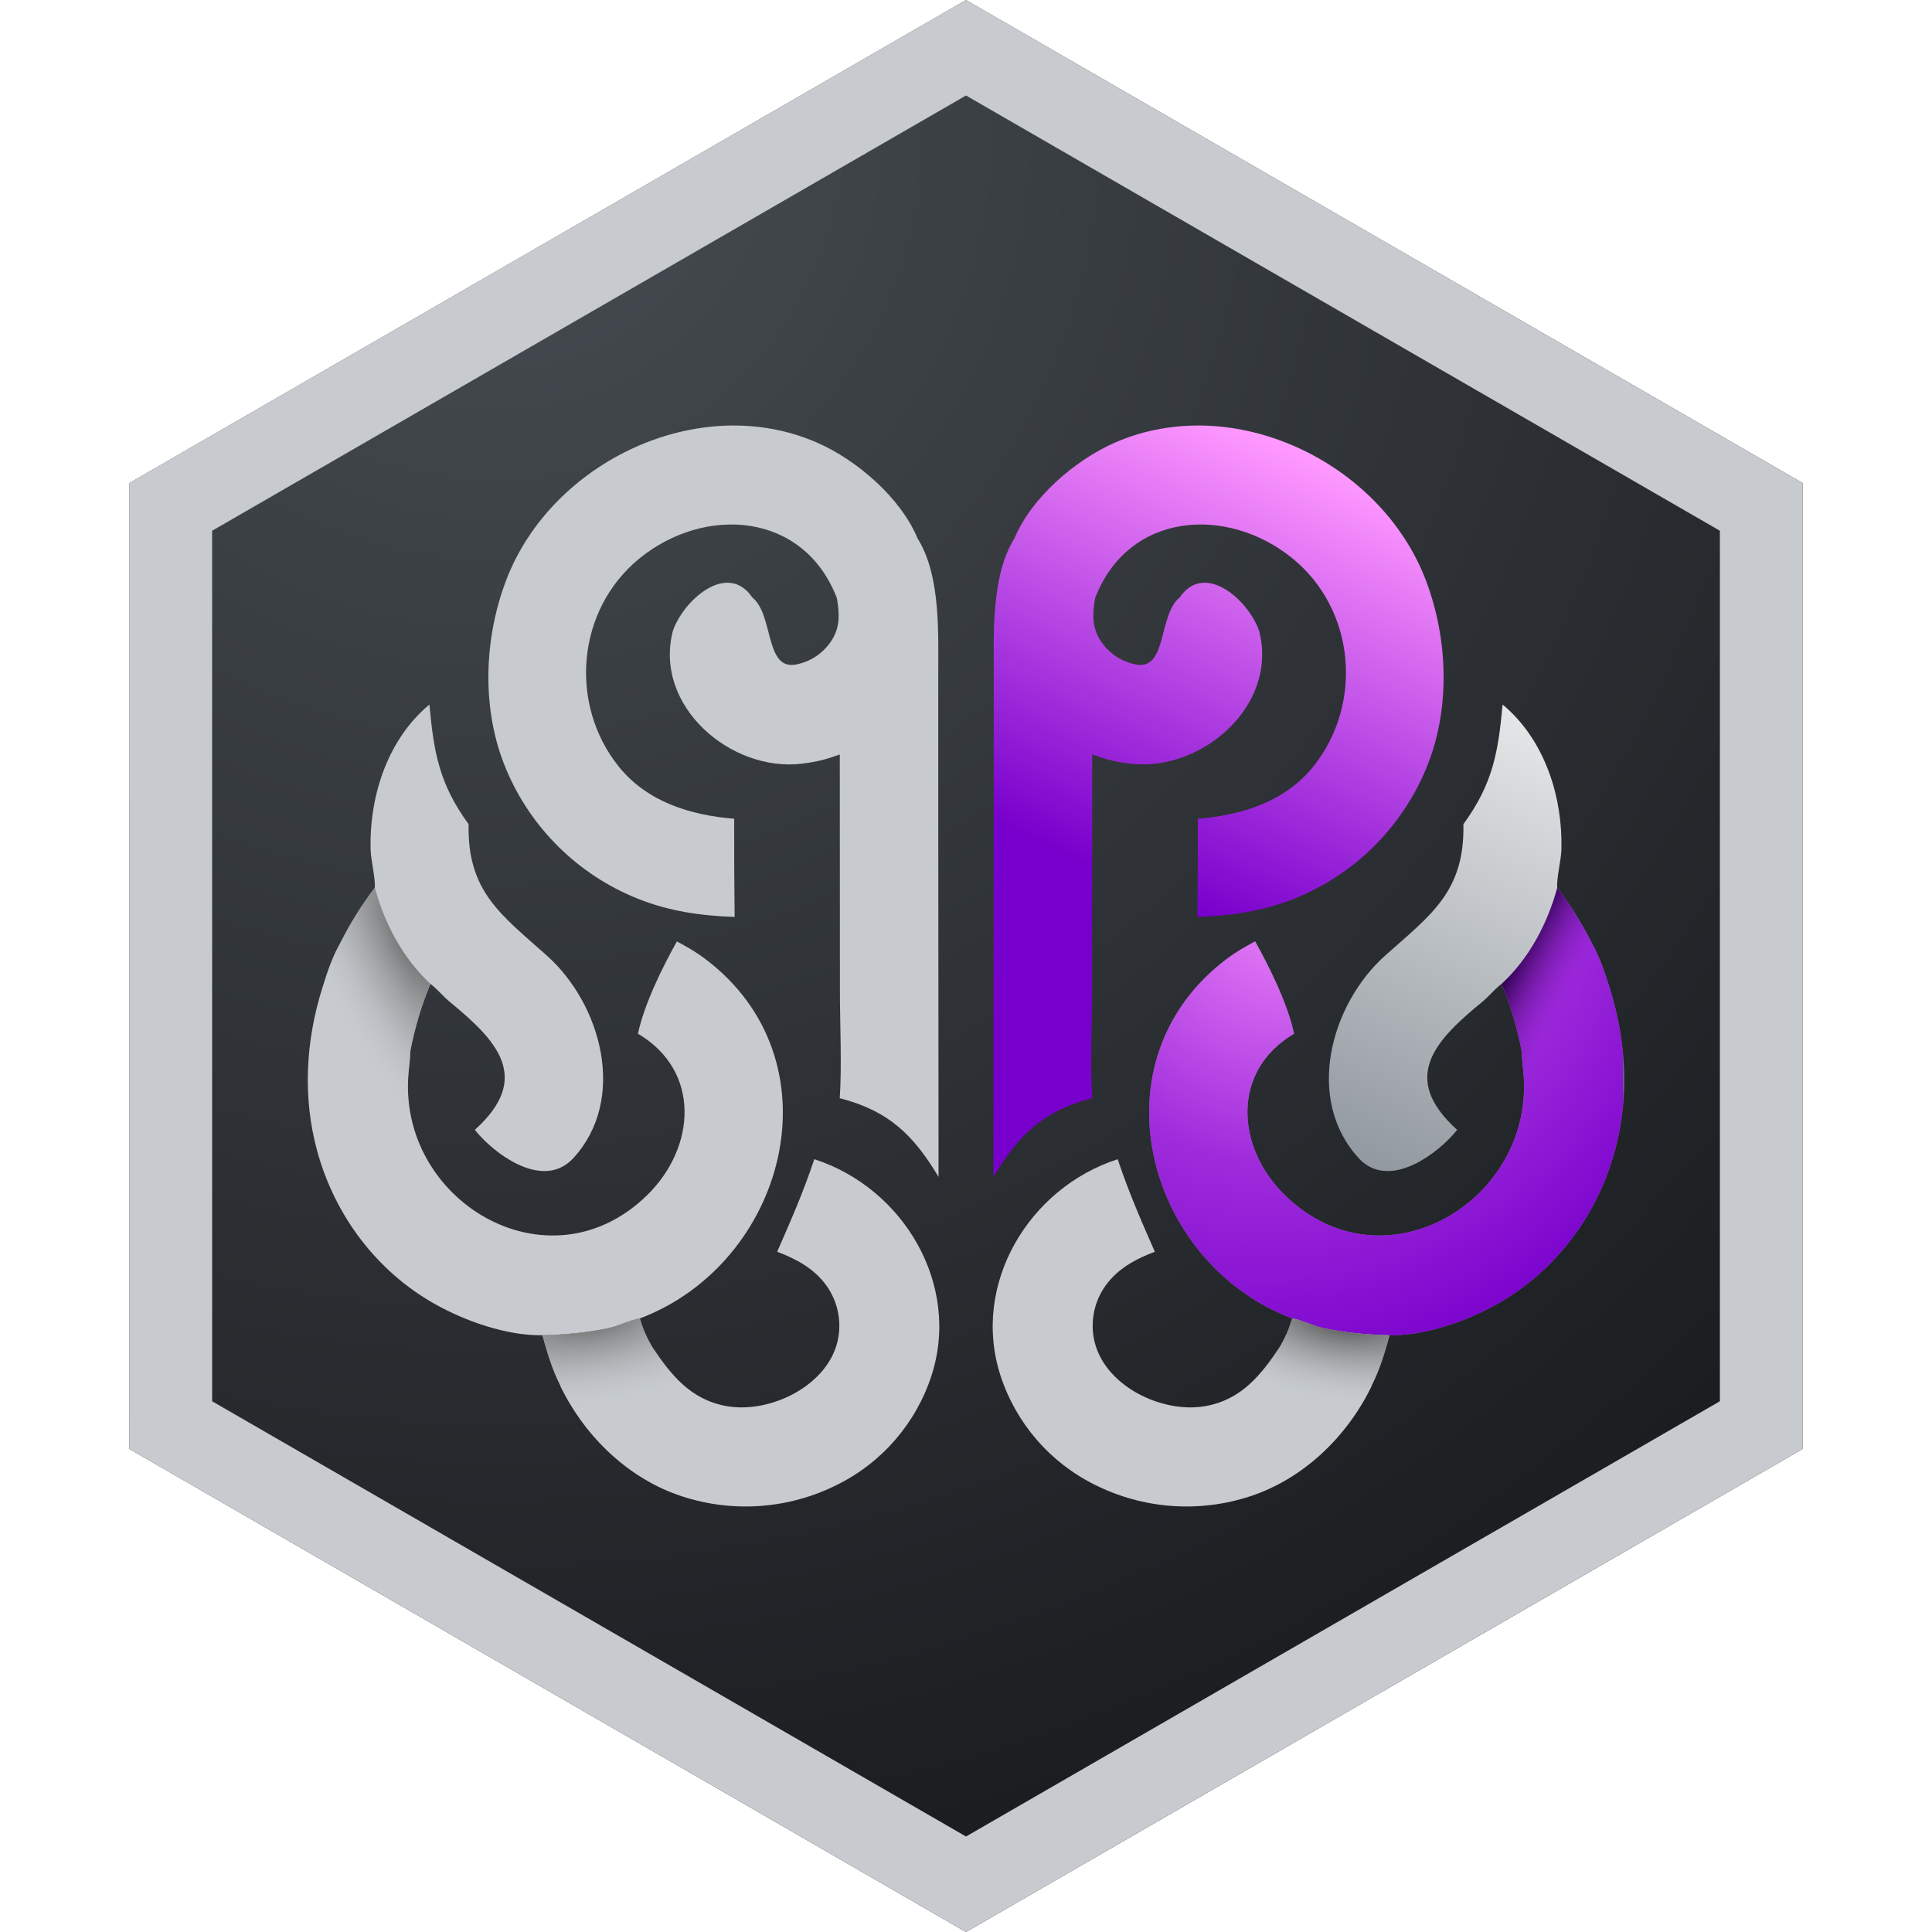
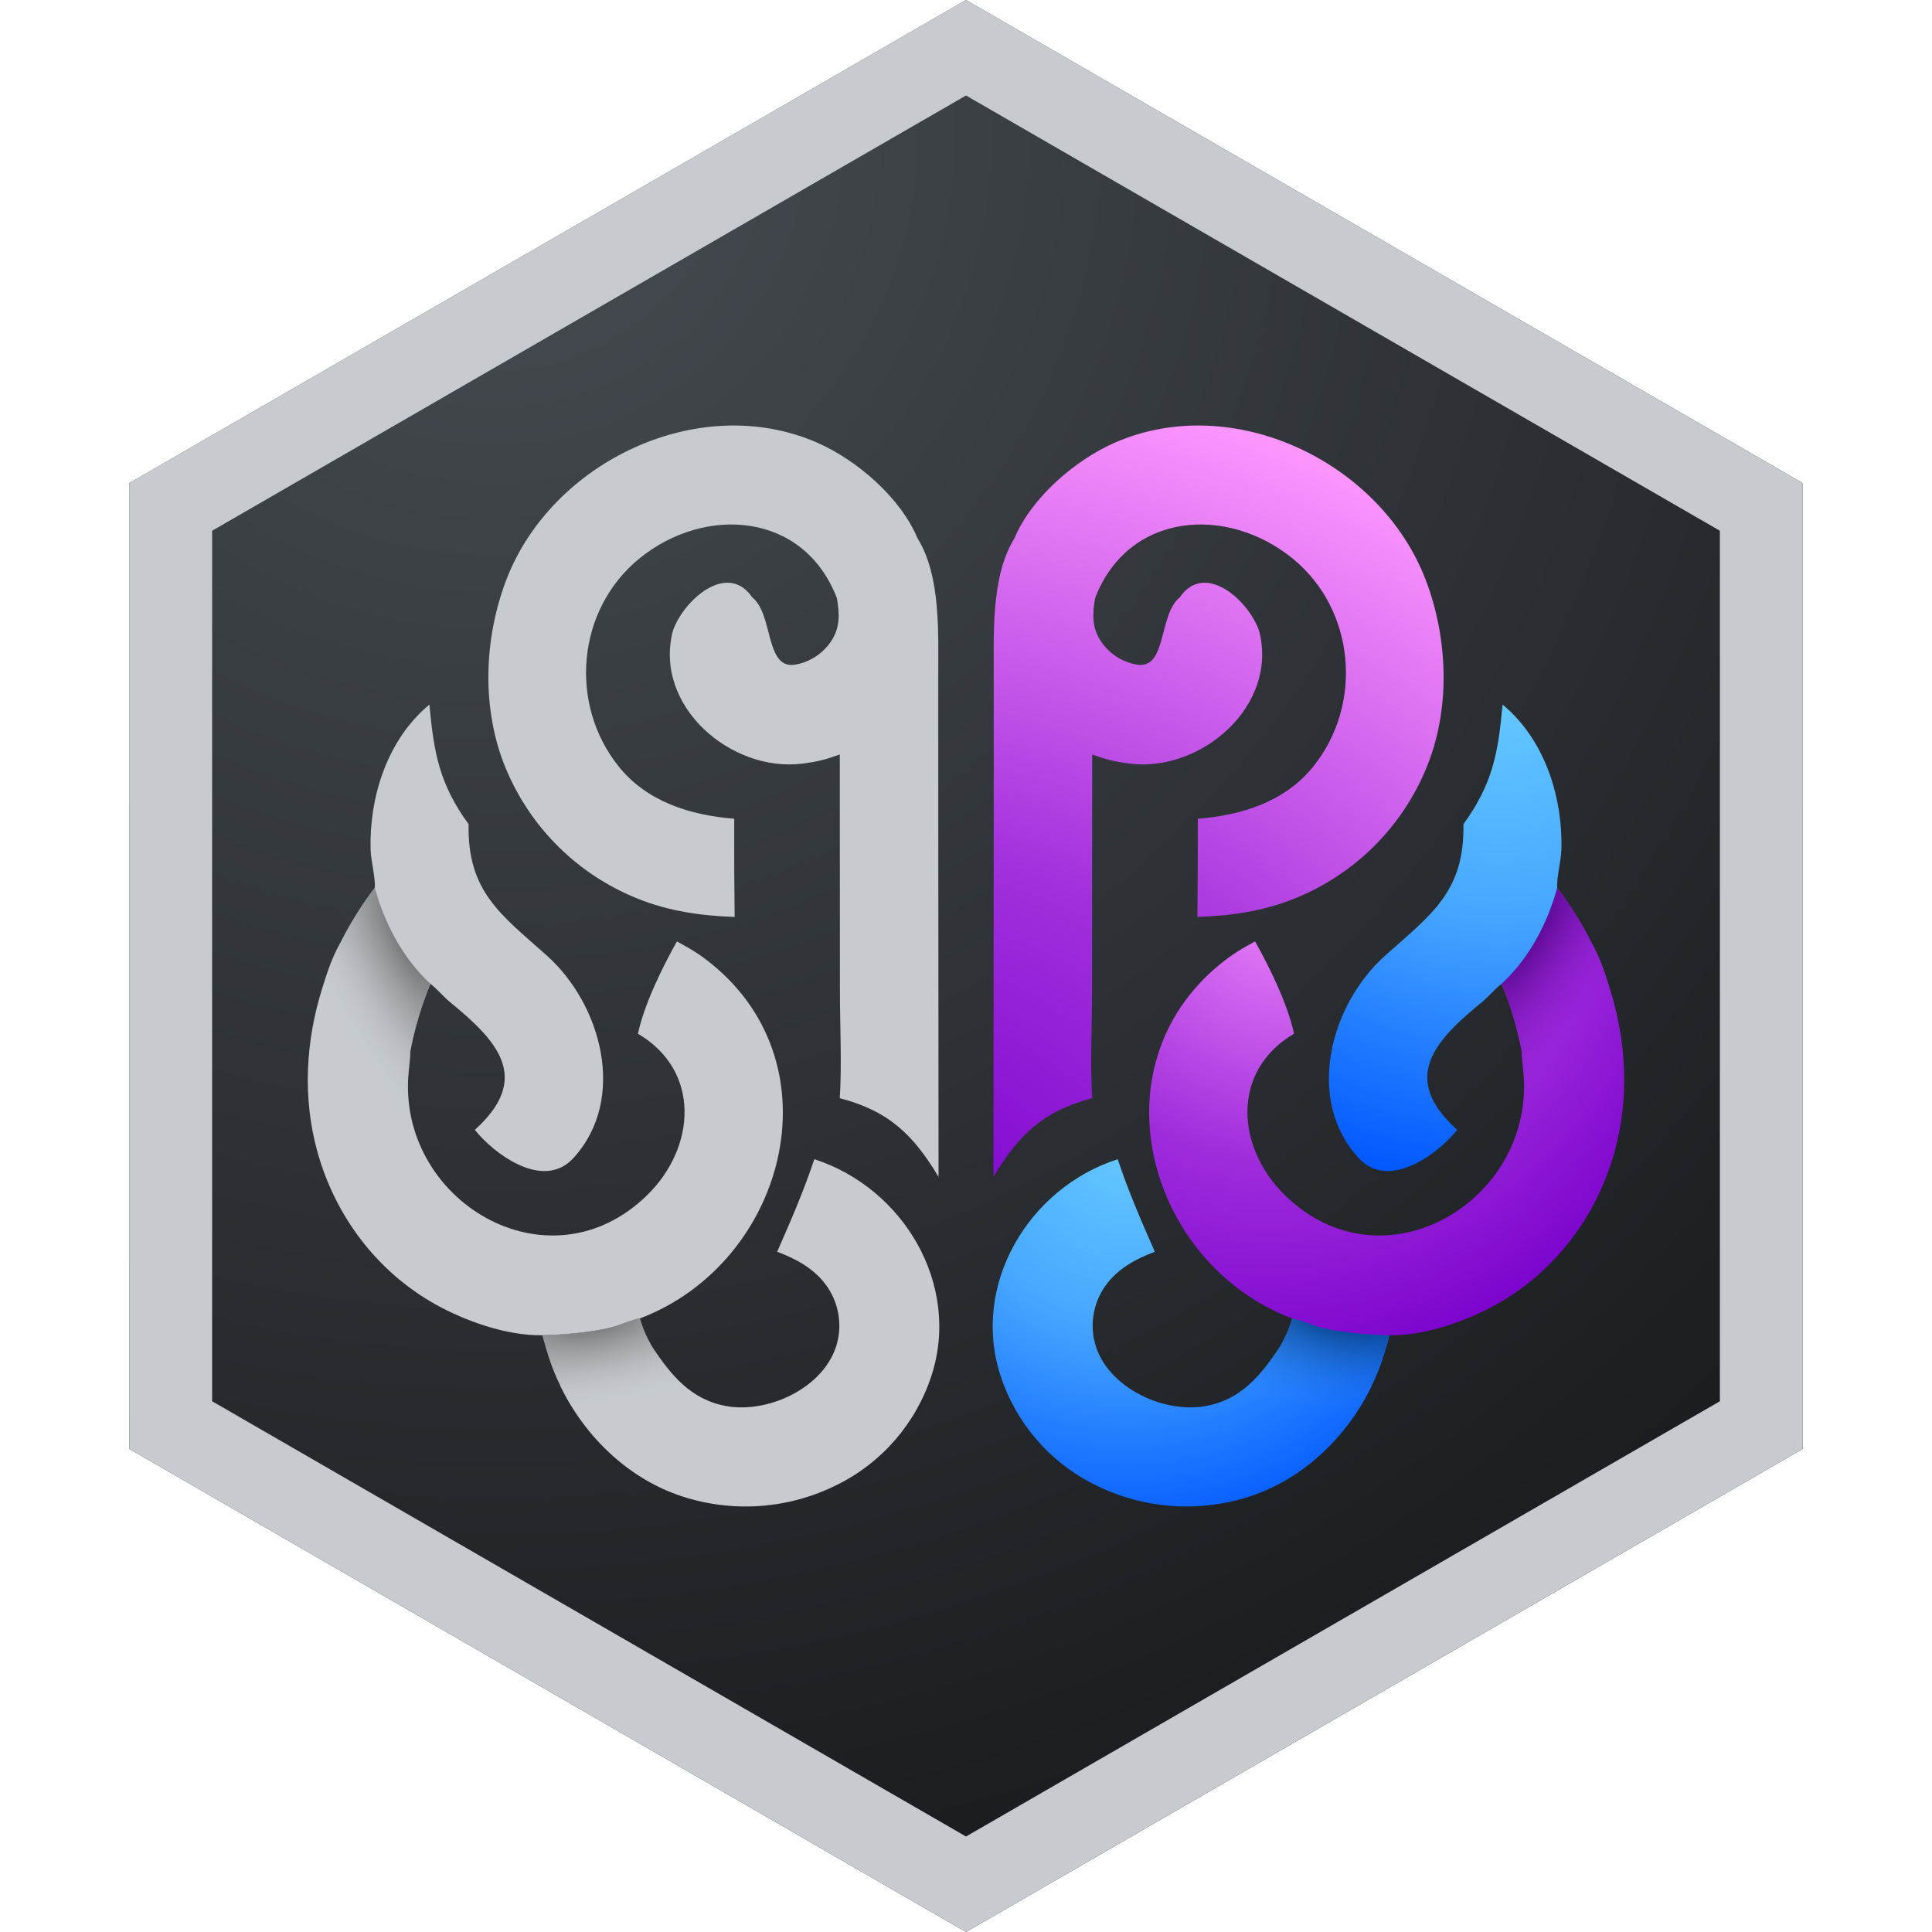
<svg xmlns="http://www.w3.org/2000/svg" width="100%" height="100%" viewBox="0 0 623 623" version="1.1" xml:space="preserve" style="fill-rule:evenodd;clip-rule:evenodd;stroke-linejoin:round;stroke-miterlimit:2;">
  <g transform="matrix(0.71311,1.23514,-1.23514,0.71311,670.745,54.0101)">
    <path d="M30.409,90L219.557,199.205L219.557,417.614L30.409,526.819L-158.739,417.614L-158.739,199.205L30.409,90Z" style="fill:url(#_Radial1);" />
    <path d="M30.409,90L219.557,199.205L219.557,417.614L30.409,526.819L-158.739,417.614L-158.739,199.205L30.409,90ZM30.409,111.59L-140.041,210L-140.041,406.819L30.409,505.229L200.86,406.819L200.86,210L30.409,111.59Z" style="fill:rgb(199,203,207);" />
  </g>
  <g transform="matrix(0.681374,0,0,0.681374,99.252,136.922)">
    <g transform="matrix(-1,0,0,1,298.865,0.428696)">
      <g transform="matrix(0.537554,0,0,0.537677,-387.799,-266.874)">
        <path d="M1218.41,903.173C1229.96,918.362 1240.1,934.577 1248.69,951.614C1256.08,964.676 1260.13,977.198 1264.59,991.394C1279.29,1038.13 1282.09,1087.89 1268.98,1135.39C1253.39,1191.87 1216.73,1240.83 1165.43,1269.64C1138.46,1284.78 1102.13,1297.59 1070.82,1297.08C1051.44,1296.6 1031,1294.89 1011.99,1290.66C1003.67,1288.81 992.928,1283.52 985.119,1282.2C984.747,1282.1 984.376,1282 984.004,1281.9C857.886,1233.26 810.378,1061.19 921.65,970.424C932.688,961.421 940.788,956.762 952.416,950.42C965.498,973.763 981.053,1005.46 986.732,1031.65C931.047,1064.49 935.746,1131.7 978.428,1173.58C1065.75,1259.27 1200.05,1177.94 1188.53,1064.53C1188.02,1059.49 1187.21,1052.85 1187.15,1047.86L1187.15,1047.22C1183.27,1026.86 1177.34,1006.94 1169.45,987.765C1193.68,965.304 1209.8,934.768 1218.41,903.173Z" style="fill:rgb(199,203,207);fill-rule:nonzero;" />
        <clipPath id="_clip2">
          <path d="M1218.41,903.173C1229.96,918.362 1240.1,934.577 1248.69,951.614C1256.08,964.676 1260.13,977.198 1264.59,991.394C1279.29,1038.13 1282.09,1087.89 1268.98,1135.39C1253.39,1191.87 1216.73,1240.83 1165.43,1269.64C1138.46,1284.78 1102.13,1297.59 1070.82,1297.08C1051.44,1296.6 1031,1294.89 1011.99,1290.66C1003.67,1288.81 992.928,1283.52 985.119,1282.2C984.747,1282.1 984.376,1282 984.004,1281.9C857.886,1233.26 810.378,1061.19 921.65,970.424C932.688,961.421 940.788,956.762 952.416,950.42C965.498,973.763 981.053,1005.46 986.732,1031.65C931.047,1064.49 935.746,1131.7 978.428,1173.58C1065.75,1259.27 1200.05,1177.94 1188.53,1064.53C1188.02,1059.49 1187.21,1052.85 1187.15,1047.86L1187.15,1047.22C1183.27,1026.86 1177.34,1006.94 1169.45,987.765C1193.68,965.304 1209.8,934.768 1218.41,903.173Z" clip-rule="nonzero" />
        </clipPath>
        <g clip-path="url(#_clip2)">
          <g transform="matrix(1.75007,2.27178,-4.36044,7.43696,2338.23,-3104.73)">
            <path d="M412.884,409L441.182,420.357C441.182,420.357 440.609,432.793 432,438.277L398,438.277L398,409L412.884,409Z" style="fill:url(#_Radial3);" />
          </g>
        </g>
      </g>
      <g transform="matrix(0.537554,0,0,0.537677,-387.799,-266.874)">
        <path d="M811.589,648.236C809.216,661.906 808.554,674.505 816.943,686.609C824.218,697.285 835.496,704.57 848.22,706.811C875.032,711.268 867.242,662.652 886.071,647.65C907.929,615.557 946.647,650.065 955.949,677.028C973.214,743.308 904.63,801.818 842.028,793.935C828.762,792.264 821.335,790.335 809.02,785.897L808.908,993.328C808.934,1022.57 807.12,1060.38 809.059,1088.41C765.901,1099.62 744.236,1120.69 722.067,1157.7L722.323,848.805L722.329,719.75C722.518,681.748 719.502,629.387 740.552,595.672C755.481,559.872 793.967,526.771 828.804,511.494C932.818,465.883 1063.02,528.208 1102.72,632.463C1122.53,684.503 1124.73,747.022 1102.61,799.242C1080.81,850.992 1039.2,891.865 987.077,912.743C959.566,923.857 931.129,927.901 901.599,928.889C901.953,900.078 902.083,871.265 901.989,842.452C940.301,839.415 978.693,827.641 1003.72,796.415C1047.73,741.518 1040.71,658.451 985.453,613.39C928.134,566.649 840.913,572.038 811.589,648.236Z" style="fill:rgb(199,203,207);" />
      </g>
      <g transform="matrix(0.537554,0,0,0.537677,-387.799,-266.874)">
        <path d="M1055.2,1341.02C1054.75,1342.53 1055.06,1341.69 1054.3,1343.24C1032.89,1386.7 994.908,1423.41 948.274,1438.76C903.067,1453.66 853.795,1450.02 811.268,1428.64C771.8,1409.07 741.881,1374.43 728.268,1332.53C702.292,1252.41 753.066,1167.4 831.468,1142.12C841.056,1170.99 851.983,1195.8 864.148,1223.6C847.29,1229.86 831.218,1238.64 820.609,1253.61C811.166,1266.93 807.487,1283.49 810.404,1299.56C817.892,1340.99 870.241,1366.52 909.08,1359.39C940.476,1353.63 957.849,1331.84 974.303,1307.16C979.484,1297.99 982.119,1292.09 985.119,1282.2C992.928,1283.52 1003.67,1288.81 1011.99,1290.66C1031,1294.89 1051.44,1296.6 1070.82,1297.08C1066.78,1311.88 1062.21,1327.28 1055.2,1341.02Z" style="fill:rgb(199,203,207);fill-rule:nonzero;" />
        <clipPath id="_clip4">
          <path d="M1055.2,1341.02C1054.75,1342.53 1055.06,1341.69 1054.3,1343.24C1032.89,1386.7 994.908,1423.41 948.274,1438.76C903.067,1453.66 853.795,1450.02 811.268,1428.64C771.8,1409.07 741.881,1374.43 728.268,1332.53C702.292,1252.41 753.066,1167.4 831.468,1142.12C841.056,1170.99 851.983,1195.8 864.148,1223.6C847.29,1229.86 831.218,1238.64 820.609,1253.61C811.166,1266.93 807.487,1283.49 810.404,1299.56C817.892,1340.99 870.241,1366.52 909.08,1359.39C940.476,1353.63 957.849,1331.84 974.303,1307.16C979.484,1297.99 982.119,1292.09 985.119,1282.2C992.928,1283.52 1003.67,1288.81 1011.99,1290.66C1031,1294.89 1051.44,1296.6 1070.82,1297.08C1066.78,1311.88 1062.21,1327.28 1055.2,1341.02Z" clip-rule="nonzero" />
        </clipPath>
        <g clip-path="url(#_clip4)">
          <g transform="matrix(-0.771859,2.22325,-6.54197,-1.25312,4106.61,928.967)">
            <path d="M432,409C446.926,419.293 447.867,429.085 432,438.277L398,438.277L398,409L432,409Z" style="fill:url(#_Radial5);" />
          </g>
        </g>
      </g>
      <g transform="matrix(0.537554,0,0,0.537677,-387.799,-266.874)">
        <path d="M1170.31,741.948C1171.77,743.133 1173.19,744.365 1174.57,745.642C1208.36,776.454 1223.24,824.478 1222.11,869.318C1221.86,879.082 1217.72,894.692 1218.41,903.173C1209.8,934.768 1193.68,965.304 1169.45,987.765C1163.83,991.915 1158.08,998.967 1152.51,1003.54C1111.1,1037.51 1079.35,1070.35 1130.31,1116.27C1128.93,1118 1127.5,1119.68 1126.02,1121.31C1107.04,1141.95 1068.08,1167.95 1043.51,1141.08C996.029,1089.16 1018.9,1005.73 1067.06,962.769C1107.09,927.062 1137.03,906.709 1135.82,847.236C1161.64,811.748 1166.43,784.392 1170.31,741.948Z" style="fill:rgb(199,203,207);fill-rule:nonzero;" />
      </g>
    </g>
    <g transform="matrix(1,0,0,1,324.135,0.428696)">
-       <g transform="matrix(0.537554,0,0,0.537677,-387.799,-266.874)">
-         <path d="M1218.41,903.173C1229.96,918.362 1240.1,934.577 1248.69,951.614C1256.08,964.676 1260.13,977.198 1264.59,991.394C1279.29,1038.13 1282.09,1087.89 1268.98,1135.39C1253.39,1191.87 1216.73,1240.83 1165.43,1269.64C1138.46,1284.78 1102.13,1297.59 1070.82,1297.08C1051.44,1296.6 1031,1294.89 1011.99,1290.66C1003.67,1288.81 992.928,1283.52 985.119,1282.2C984.747,1282.1 984.376,1282 984.004,1281.9C857.886,1233.26 810.378,1061.19 921.65,970.424C932.688,961.421 940.788,956.762 952.416,950.42C965.498,973.763 981.053,1005.46 986.732,1031.65C931.047,1064.49 935.746,1131.7 978.428,1173.58C1065.75,1259.27 1200.05,1177.94 1188.53,1064.53C1188.02,1059.49 1187.21,1052.85 1187.15,1047.86L1187.15,1047.22C1183.27,1026.86 1177.34,1006.94 1169.45,987.765C1193.68,965.304 1209.8,934.768 1218.41,903.173Z" style="fill:rgb(116,123,132);fill-rule:nonzero;" />
-         <clipPath id="_clip6">
-           <path d="M1218.41,903.173C1229.96,918.362 1240.1,934.577 1248.69,951.614C1256.08,964.676 1260.13,977.198 1264.59,991.394C1279.29,1038.13 1282.09,1087.89 1268.98,1135.39C1253.39,1191.87 1216.73,1240.83 1165.43,1269.64C1138.46,1284.78 1102.13,1297.59 1070.82,1297.08C1051.44,1296.6 1031,1294.89 1011.99,1290.66C1003.67,1288.81 992.928,1283.52 985.119,1282.2C984.747,1282.1 984.376,1282 984.004,1281.9C857.886,1233.26 810.378,1061.19 921.65,970.424C932.688,961.421 940.788,956.762 952.416,950.42C965.498,973.763 981.053,1005.46 986.732,1031.65C931.047,1064.49 935.746,1131.7 978.428,1173.58C1065.75,1259.27 1200.05,1177.94 1188.53,1064.53C1188.02,1059.49 1187.21,1052.85 1187.15,1047.86L1187.15,1047.22C1183.27,1026.86 1177.34,1006.94 1169.45,987.765C1193.68,965.304 1209.8,934.768 1218.41,903.173Z" clip-rule="nonzero" />
-         </clipPath>
-         <g clip-path="url(#_clip6)">
-           <g transform="matrix(4.78428,12.2097,-13.8345,7.46587,4952.73,-7138.3)">
-             <path d="M431.33,414.829L430.114,437.625L398,438.277L398,409L414.164,409L431.33,414.829Z" style="fill:url(#_Radial7);" />
-           </g>
-           <g transform="matrix(1.16381,1.51075,-2.89971,4.94562,1952.74,-1744.55)">
-             <rect x="398" y="409" width="34" height="29.277" style="fill:url(#_Linear8);" />
-           </g>
-         </g>
+       <g transform="matrix(3.25224,0.526963,-0.651041,4.018,733.925,-667.89)">
+         <path d="M-168.983,208.712C-166.249,198.157 -152.342,195.612 -141.89,200.496C-131.814,205.204 -128.515,215.888 -134.17,223.975C-137.386,228.576 -143.262,230.922 -149.353,232.127C-148.586,235.882 -147.855,239.642 -147.16,243.406C-142.43,242.654 -137.955,241.526 -133.815,239.495C-125.965,235.672 -120.33,229.464 -118.17,222.255C-115.97,214.979 -117.956,206.873 -122.505,200.506C-131.621,187.75 -154.218,182.374 -169.779,190.518C-174.991,193.246 -180.326,198.375 -181.796,203.359C-184.306,208.2 -182.454,214.963 -181.492,219.923L-178.125,236.751L-170.103,277.034C-167.498,271.74 -164.559,268.535 -157.901,266.162C-158.945,262.548 -159.639,257.579 -160.407,253.767L-165.803,226.717C-163.704,227.035 -162.457,227.13 -160.277,227.067C-149.989,226.773 -140.47,217.695 -144.981,209.417C-147.183,206.098 -154.319,202.416 -157.002,207.062C-159.643,209.416 -157.119,215.591 -161.554,215.576C-163.662,215.553 -165.668,214.841 -167.119,213.603C-168.786,212.202 -169.008,210.545 -168.983,208.712Z" style="fill:url(#_Radial6);" />
      </g>
-       <g transform="matrix(0.537554,0,0,0.537677,-387.799,-266.874)">
-         <path d="M811.589,648.236C809.216,661.906 808.554,674.505 816.943,686.609C824.218,697.285 835.496,704.57 848.22,706.811C875.032,711.268 867.242,662.652 886.071,647.65C907.929,615.557 946.647,650.065 955.949,677.028C973.214,743.308 904.63,801.818 842.028,793.935C828.762,792.264 821.335,790.335 809.02,785.897L808.908,993.328C808.934,1022.57 807.12,1060.38 809.059,1088.41C765.901,1099.62 744.236,1120.69 722.067,1157.7L722.323,848.805L722.329,719.75C722.518,681.748 719.502,629.387 740.552,595.672C755.481,559.872 793.967,526.771 828.804,511.494C932.818,465.883 1063.02,528.208 1102.72,632.463C1122.53,684.503 1124.73,747.022 1102.61,799.242C1080.81,850.992 1039.2,891.865 987.077,912.743C959.566,923.857 931.129,927.901 901.599,928.889C901.953,900.078 902.083,871.265 901.989,842.452C940.301,839.415 978.693,827.641 1003.72,796.415C1047.73,741.518 1040.71,658.451 985.453,613.39C928.134,566.649 840.913,572.038 811.589,648.236Z" style="fill:url(#_Linear9);" />
+       <g transform="matrix(0.174928,0.652842,-0.652842,0.174928,219.482,242.395)">
+         <path d="M260.42,119.444C254.454,115.903 252.456,115.077 251.932,117.172C247.625,131.625 242.803,144.309 235.814,157.706C232.68,163.717 226.404,170.88 227.684,180.067C234.666,184.408 238.657,187.648 244.637,193.516C260.215,211.238 273.382,229.072 271.346,254.378C268.829,285.684 238.435,320.644 205.058,317.866C192.109,316.798 180.141,310.562 171.85,300.565C162.53,289.333 159.092,275.178 157.752,260.937C133.886,264.559 112.572,267.846 88.414,269.267C91.7,334.705 146.572,391.215 213.485,387.756C248.485,385.925 281.262,370.072 304.424,343.78C329.607,315.511 342.547,278.407 340.404,240.609C338.208,201.622 317.818,164.884 288.829,139.487C287.795,138.584 288.376,138.995 287.309,138.339C279.246,131.072 269.791,125.005 260.42,119.444Z" style="fill:url(#_Radial7);" />
      </g>
-       <g transform="matrix(0.537554,0,0,0.537677,-387.799,-266.874)">
-         <path d="M1055.2,1341.02C1054.75,1342.53 1055.06,1341.69 1054.3,1343.24C1032.89,1386.7 994.908,1423.41 948.274,1438.76C903.067,1453.66 853.795,1450.02 811.268,1428.64C771.8,1409.07 741.881,1374.43 728.268,1332.53C702.292,1252.41 753.066,1167.4 831.468,1142.12C841.056,1170.99 851.983,1195.8 864.148,1223.6C847.29,1229.86 831.218,1238.64 820.609,1253.61C811.166,1266.93 807.487,1283.49 810.404,1299.56C817.892,1340.99 870.241,1366.52 909.08,1359.39C940.476,1353.63 957.849,1331.84 974.303,1307.16C979.484,1297.99 982.119,1292.09 985.119,1282.2C992.928,1283.52 1003.67,1288.81 1011.99,1290.66C1031,1294.89 1051.44,1296.6 1070.82,1297.08C1066.78,1311.88 1062.21,1327.28 1055.2,1341.02Z" style="fill:rgb(199,203,207);fill-rule:nonzero;" />
-         <clipPath id="_clip10">
-           <path d="M1055.2,1341.02C1054.75,1342.53 1055.06,1341.69 1054.3,1343.24C1032.89,1386.7 994.908,1423.41 948.274,1438.76C903.067,1453.66 853.795,1450.02 811.268,1428.64C771.8,1409.07 741.881,1374.43 728.268,1332.53C702.292,1252.41 753.066,1167.4 831.468,1142.12C841.056,1170.99 851.983,1195.8 864.148,1223.6C847.29,1229.86 831.218,1238.64 820.609,1253.61C811.166,1266.93 807.487,1283.49 810.404,1299.56C817.892,1340.99 870.241,1366.52 909.08,1359.39C940.476,1353.63 957.849,1331.84 974.303,1307.16C979.484,1297.99 982.119,1292.09 985.119,1282.2C992.928,1283.52 1003.67,1288.81 1011.99,1290.66C1031,1294.89 1051.44,1296.6 1070.82,1297.08C1066.78,1311.88 1062.21,1327.28 1055.2,1341.02Z" clip-rule="nonzero" />
-         </clipPath>
-         <g clip-path="url(#_clip10)">
-           <g transform="matrix(-0.725892,2.09085,-6.15238,-1.1785,3923.27,951.907)">
-             <path d="M432,409C449.602,419.852 451.189,429.71 432,438.277L398,438.277L398,409L432,409Z" style="fill:url(#_Radial11);" />
-           </g>
-         </g>
+       <g transform="matrix(-0.498454,1.43607,-3.88922,-0.745156,2012.7,162.609)">
+         <path d="M436.383,436.1C446.189,435.004 455.386,432.466 444.819,420.824C437.601,419.118 429.241,418.025 420.539,417.598C419.944,417.57 420.26,417.572 419.699,417.582C415.016,417.325 410.004,417.374 405.125,417.487C402.019,417.559 401.049,417.635 401.248,417.985C402.337,420.465 402.872,422.742 402.67,425.331C402.58,426.493 401.445,428.123 403.763,429.31C407.436,429.254 409.685,429.33 413.252,429.589C423.023,430.611 431.841,431.882 435.975,435.692C436.119,435.825 436.256,435.961 436.383,436.1Z" style="fill:url(#_Radial8);" />
      </g>
-       <g transform="matrix(0.537554,0,0,0.537677,-387.799,-266.874)">
-         <path d="M1170.31,741.948C1171.77,743.133 1173.19,744.365 1174.57,745.642C1208.36,776.454 1223.24,824.478 1222.11,869.318C1221.86,879.082 1217.72,894.692 1218.41,903.173C1209.8,934.768 1193.68,965.304 1169.45,987.765C1163.83,991.915 1158.08,998.967 1152.51,1003.54C1111.1,1037.51 1079.35,1070.35 1130.31,1116.27C1128.93,1118 1127.5,1119.68 1126.02,1121.31C1107.04,1141.95 1068.08,1167.95 1043.51,1141.08C996.029,1089.16 1018.9,1005.73 1067.06,962.769C1107.09,927.062 1137.03,906.709 1135.82,847.236C1161.64,811.748 1166.43,784.392 1170.31,741.948Z" style="fill:url(#_Linear12);fill-rule:nonzero;" />
+       <g transform="matrix(2.57181,6.56488,-7.4368,4.01422,2274.56,-4104.97)">
+         <path d="M407.409,410.819C409.231,412.071 410.707,413.747 411.342,415.718C412.926,415.696 414.489,415.808 416.007,416.052L416.05,416.067C416.39,416.18 416.868,416.287 417.228,416.374C425.315,418.339 425.914,428.253 416.935,431.46C412.546,433.027 407.831,431.736 407.642,427.646C405.665,427.373 402.954,427.56 400.899,427.794C400.903,428.637 400.923,429.229 401.129,430.098C403.205,438.859 416.572,440.047 424.461,433.66L424.522,433.6C424.896,433.165 425.646,432.648 426.074,432.195C427.054,431.159 427.915,429.98 428.655,428.835C429.832,426.978 430.291,424.511 430.251,422.548C430.175,418.814 428.203,415.482 424.953,413.231C422.22,411.338 418.754,410.342 415.058,410.126C413.936,410.06 412.941,410.009 411.789,410.145C410.323,410.259 408.857,410.485 407.409,410.819Z" style="fill:url(#_Radial9);" />
+       </g>
+       <g transform="matrix(0.804496,1.25417,-2.58864,3.65575,1026.87,-1806.69)">
+         <path d="M432.319,434.163C453.179,429.871 450.537,423.202 440.682,419.474C438.229,419.09 435.669,418.752 433.013,418.461C428.404,417.955 424.301,417.52 419.015,417.413C412.455,417.157 405.587,417.129 398.502,417.325C393.082,422.456 393.468,426.624 401.981,428.573C408.8,429.054 415.164,429.801 420.976,430.801L421.12,430.846C422.262,431.188 424.013,431.564 425.308,431.861C428.14,432.509 430.468,433.285 432.319,434.163Z" style="fill:url(#_Radial10);" />
+       </g>
+       <g transform="matrix(-0.213589,0.797123,-0.797123,-0.213589,462.693,119.236)">
+         <path d="M84.437,255.108C111.802,250.392 129.826,248.793 156.513,259.054C193.738,248.264 211.594,263.67 240.815,282.835C275.971,305.893 332.332,306.214 357.003,267.584C369.771,247.594 346.84,227.465 330.65,219.003C329.375,218.347 328.077,217.731 326.755,217.154C306.447,256.961 280.427,242.522 252.067,222.196C248.25,219.462 242.843,217.033 239.283,214.197C221.063,202.739 199.128,197.746 177.792,197.657C172.571,199.521 162.049,199.548 155.862,201.038C127.452,207.888 99.738,225.349 86.043,251.805C85.472,252.889 84.936,253.99 84.437,255.108Z" style="fill:url(#_Radial11);" />
      </g>
    </g>
  </g>
  <defs>
    <radialGradient id="_Radial1" cx="0" cy="0" r="1" gradientUnits="userSpaceOnUse" gradientTransform="matrix(436.819,0,0,436.819,-188,308.409)">
      <stop offset="0" style="stop-color:rgb(71,77,82);stop-opacity:1" />
      <stop offset="1" style="stop-color:rgb(23,25,28);stop-opacity:1" />
    </radialGradient>
    <radialGradient id="_Radial3" cx="0" cy="0" r="1" gradientUnits="userSpaceOnUse" gradientTransform="matrix(34,0,0,29.2772,398,423.639)">
      <stop offset="0" style="stop-color:rgb(102,102,102);stop-opacity:1" />
      <stop offset="1" style="stop-color:rgb(199,203,207);stop-opacity:0" />
    </radialGradient>
    <radialGradient id="_Radial5" cx="0" cy="0" r="1" gradientUnits="userSpaceOnUse" gradientTransform="matrix(34,0,0,29.2772,398,423.639)">
      <stop offset="0" style="stop-color:rgb(102,102,102);stop-opacity:1" />
      <stop offset="1" style="stop-color:rgb(199,203,207);stop-opacity:0" />
    </radialGradient>
-     <radialGradient id="_Radial7" cx="0" cy="0" r="1" gradientUnits="userSpaceOnUse" gradientTransform="matrix(34,0,0,29.2772,398,423.639)">
+     <radialGradient id="_Radial6" cx="0" cy="0" r="1" gradientUnits="userSpaceOnUse" gradientTransform="matrix(65.2716,-94.4826,145.462,42.3962,-185.716,286.02)">
+       <stop offset="0" style="stop-color:rgb(120,0,204);stop-opacity:1" />
+       <stop offset="0.43" style="stop-color:rgb(161,47,220);stop-opacity:1" />
+       <stop offset="1" style="stop-color:rgb(255,153,255);stop-opacity:1" />
+     </radialGradient>
+     <radialGradient id="_Radial7" cx="0" cy="0" r="1" gradientUnits="userSpaceOnUse" gradientTransform="matrix(290,0,0,290.648,76,259.324)">
+       <stop offset="0" style="stop-color:rgb(102,202,255);stop-opacity:1" />
+       <stop offset="0.44" style="stop-color:rgb(71,167,255);stop-opacity:1" />
+       <stop offset="1" style="stop-color:rgb(0,85,255);stop-opacity:1" />
+     </radialGradient>
+     <radialGradient id="_Radial8" cx="0" cy="0" r="1" gradientUnits="userSpaceOnUse" gradientTransform="matrix(34,0,0,29.2772,398,423.639)">
+       <stop offset="0" style="stop-color:rgb(0,46,102);stop-opacity:1" />
+       <stop offset="1" style="stop-color:rgb(40,131,255);stop-opacity:0" />
+     </radialGradient>
+     <radialGradient id="_Radial9" cx="0" cy="0" r="1" gradientUnits="userSpaceOnUse" gradientTransform="matrix(34,0,0,29.2772,398,423.639)">
      <stop offset="0" style="stop-color:rgb(248,145,254);stop-opacity:1" />
      <stop offset="0.56" style="stop-color:rgb(158,43,219);stop-opacity:1" />
      <stop offset="1" style="stop-color:rgb(120,0,204);stop-opacity:1" />
    </radialGradient>
-     <linearGradient id="_Linear8" x1="0" y1="0" x2="1" y2="-0.145" gradientUnits="userSpaceOnUse" gradientTransform="matrix(34,0,0,29.2772,398,423.639)">
-       <stop offset="0" style="stop-color:rgb(45,0,77);stop-opacity:1" />
-       <stop offset="1" style="stop-color:rgb(149,32,215);stop-opacity:0" />
-     </linearGradient>
-     <linearGradient id="_Linear9" x1="0" y1="0" x2="1" y2="0" gradientUnits="userSpaceOnUse" gradientTransform="matrix(166.898,-371.943,371.943,166.898,832.744,894.026)">
-       <stop offset="0" style="stop-color:rgb(120,0,204);stop-opacity:1" />
-       <stop offset="1" style="stop-color:rgb(255,153,255);stop-opacity:1" />
-     </linearGradient>
-     <radialGradient id="_Radial11" cx="0" cy="0" r="1" gradientUnits="userSpaceOnUse" gradientTransform="matrix(34,0,0,29.2772,398,423.639)">
-       <stop offset="0" style="stop-color:rgb(77,77,77);stop-opacity:1" />
-       <stop offset="1" style="stop-color:rgb(199,203,207);stop-opacity:0" />
+     <radialGradient id="_Radial10" cx="0" cy="0" r="1" gradientUnits="userSpaceOnUse" gradientTransform="matrix(34,0,0,29.2772,398,423.639)">
+       <stop offset="0" style="stop-color:rgb(75,0,128);stop-opacity:1" />
+       <stop offset="1" style="stop-color:rgb(144,27,213);stop-opacity:0" />
    </radialGradient>
-     <linearGradient id="_Linear12" x1="0" y1="0" x2="1" y2="0" gradientUnits="userSpaceOnUse" gradientTransform="matrix(170.19,-378.38,378.38,170.19,1044.3,1142.49)">
-       <stop offset="0" style="stop-color:rgb(146,153,160);stop-opacity:1" />
-       <stop offset="1" style="stop-color:rgb(228,230,231);stop-opacity:1" />
-     </linearGradient>
+     <radialGradient id="_Radial11" cx="0" cy="0" r="1" gradientUnits="userSpaceOnUse" gradientTransform="matrix(290,0,0,290.648,76,259.324)">
+       <stop offset="0" style="stop-color:rgb(102,202,255);stop-opacity:1" />
+       <stop offset="0.44" style="stop-color:rgb(71,167,255);stop-opacity:1" />
+       <stop offset="1" style="stop-color:rgb(0,85,255);stop-opacity:1" />
+     </radialGradient>
  </defs>
</svg>
